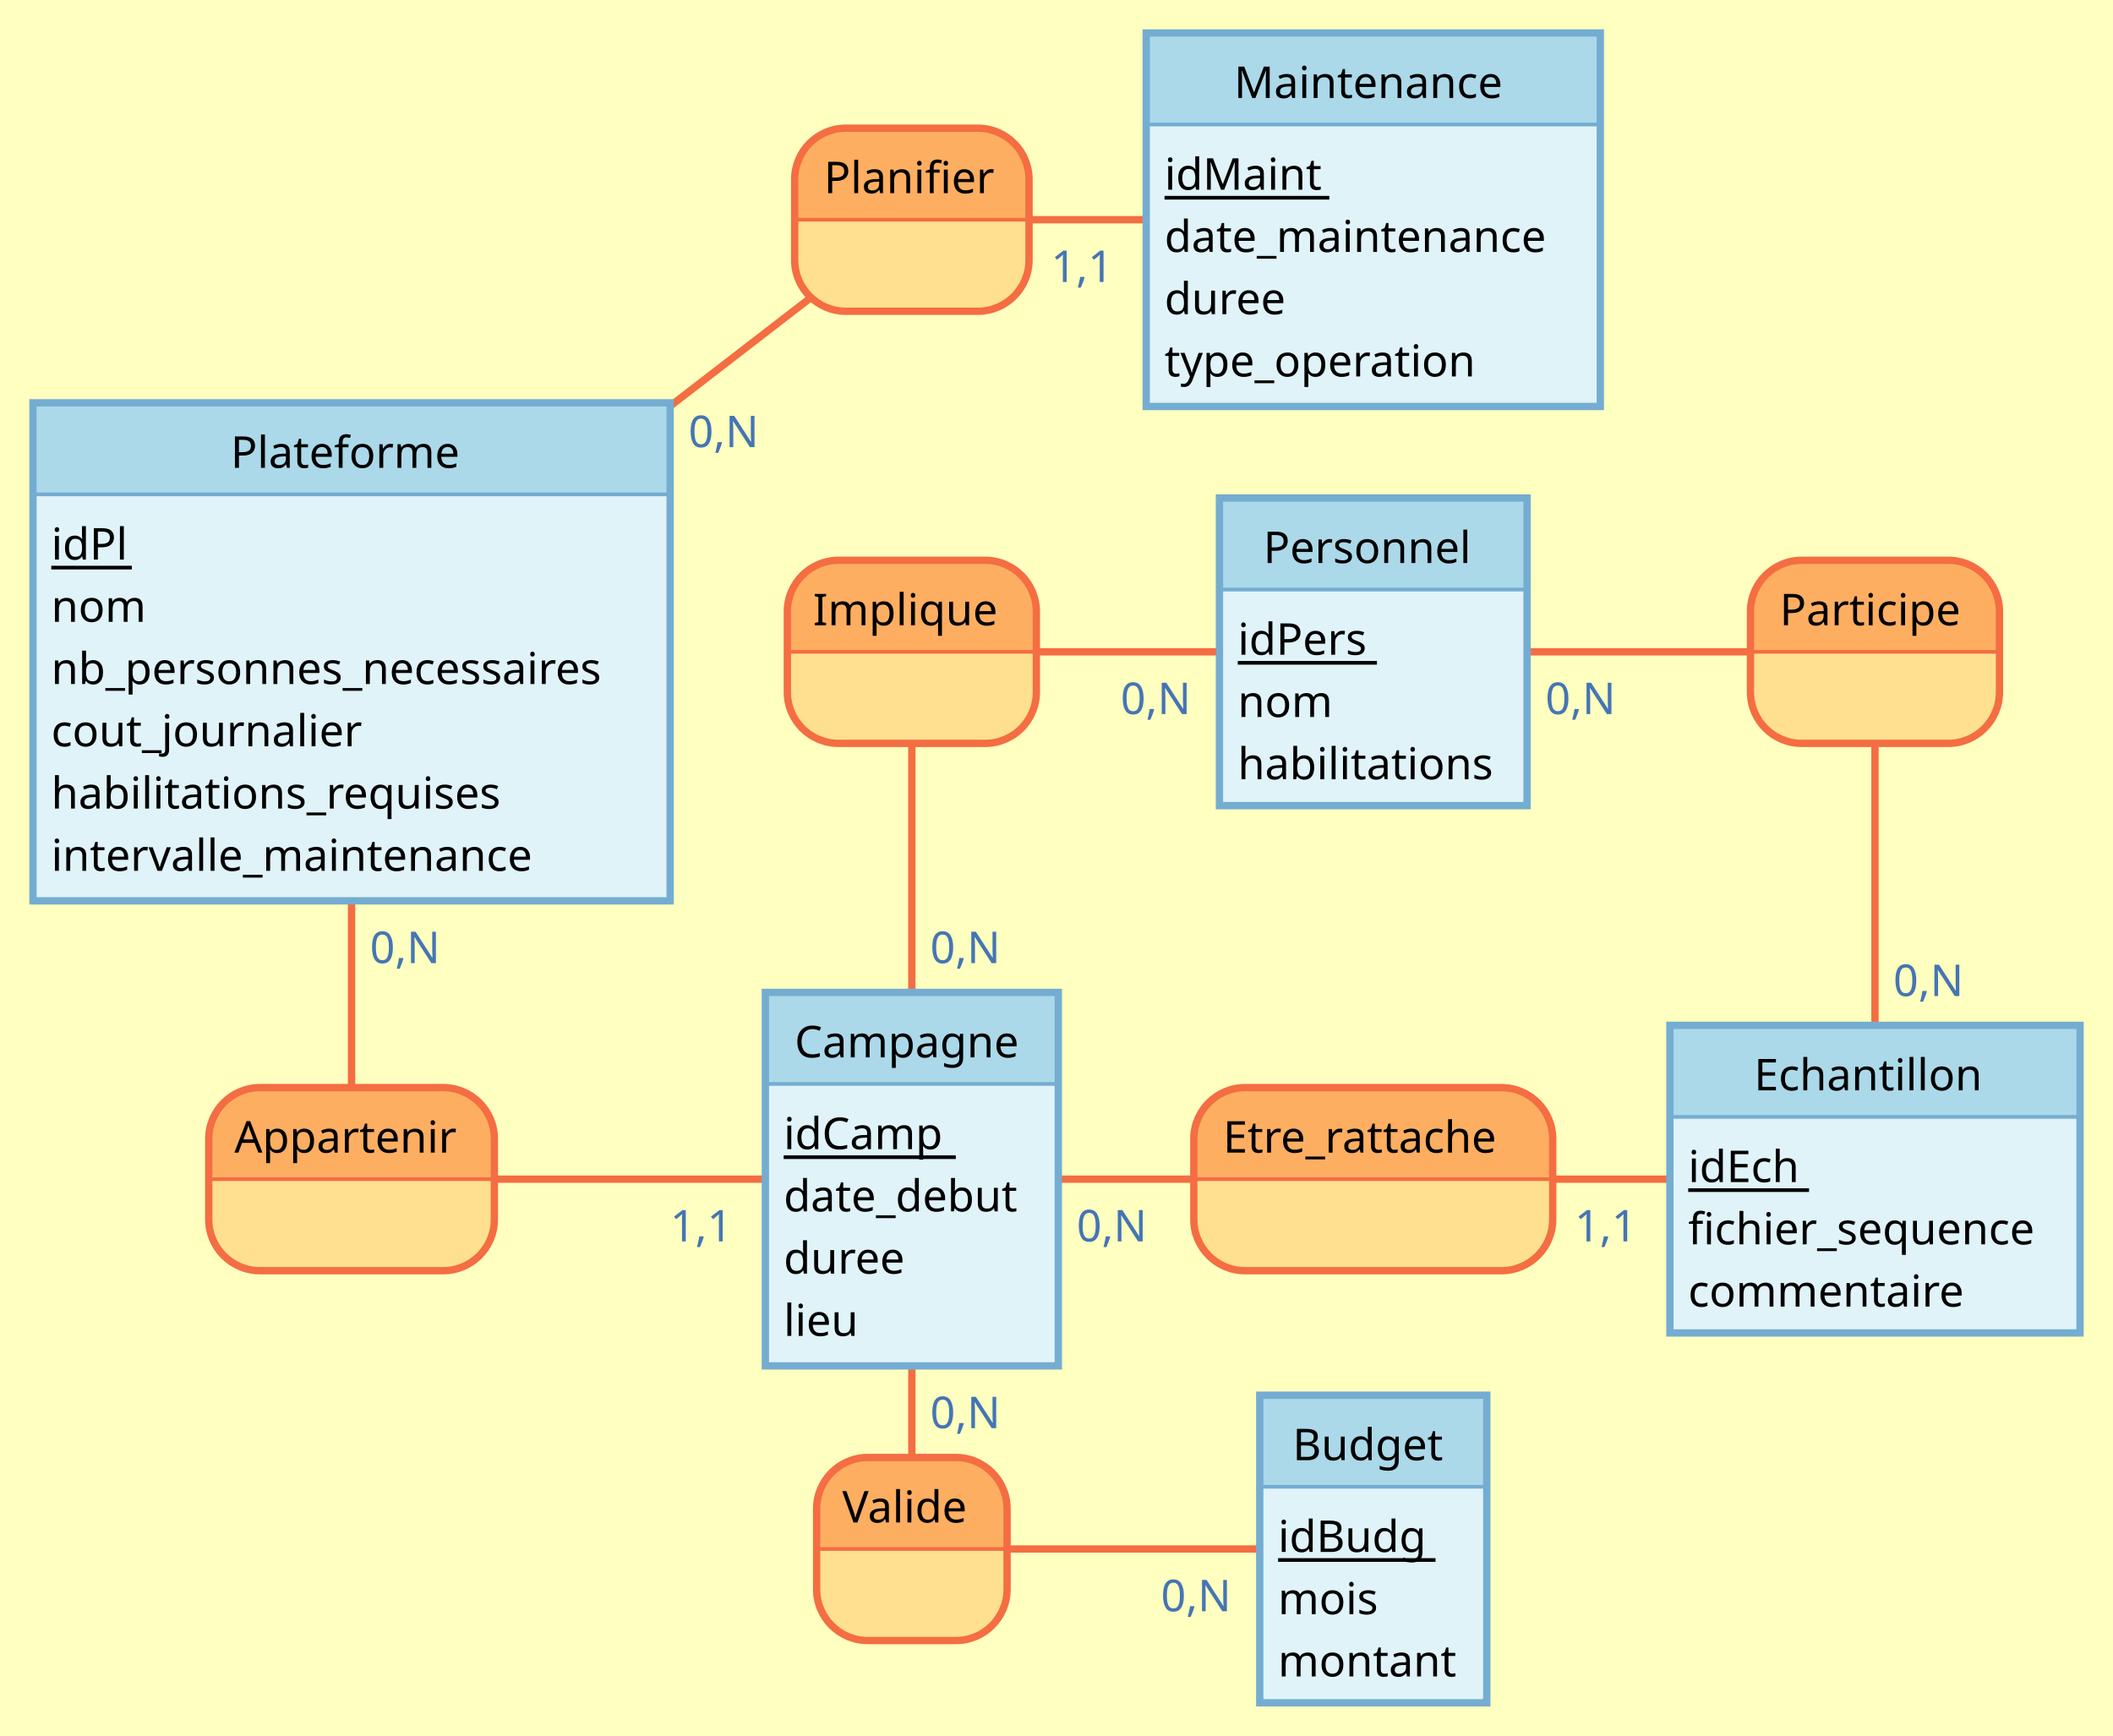
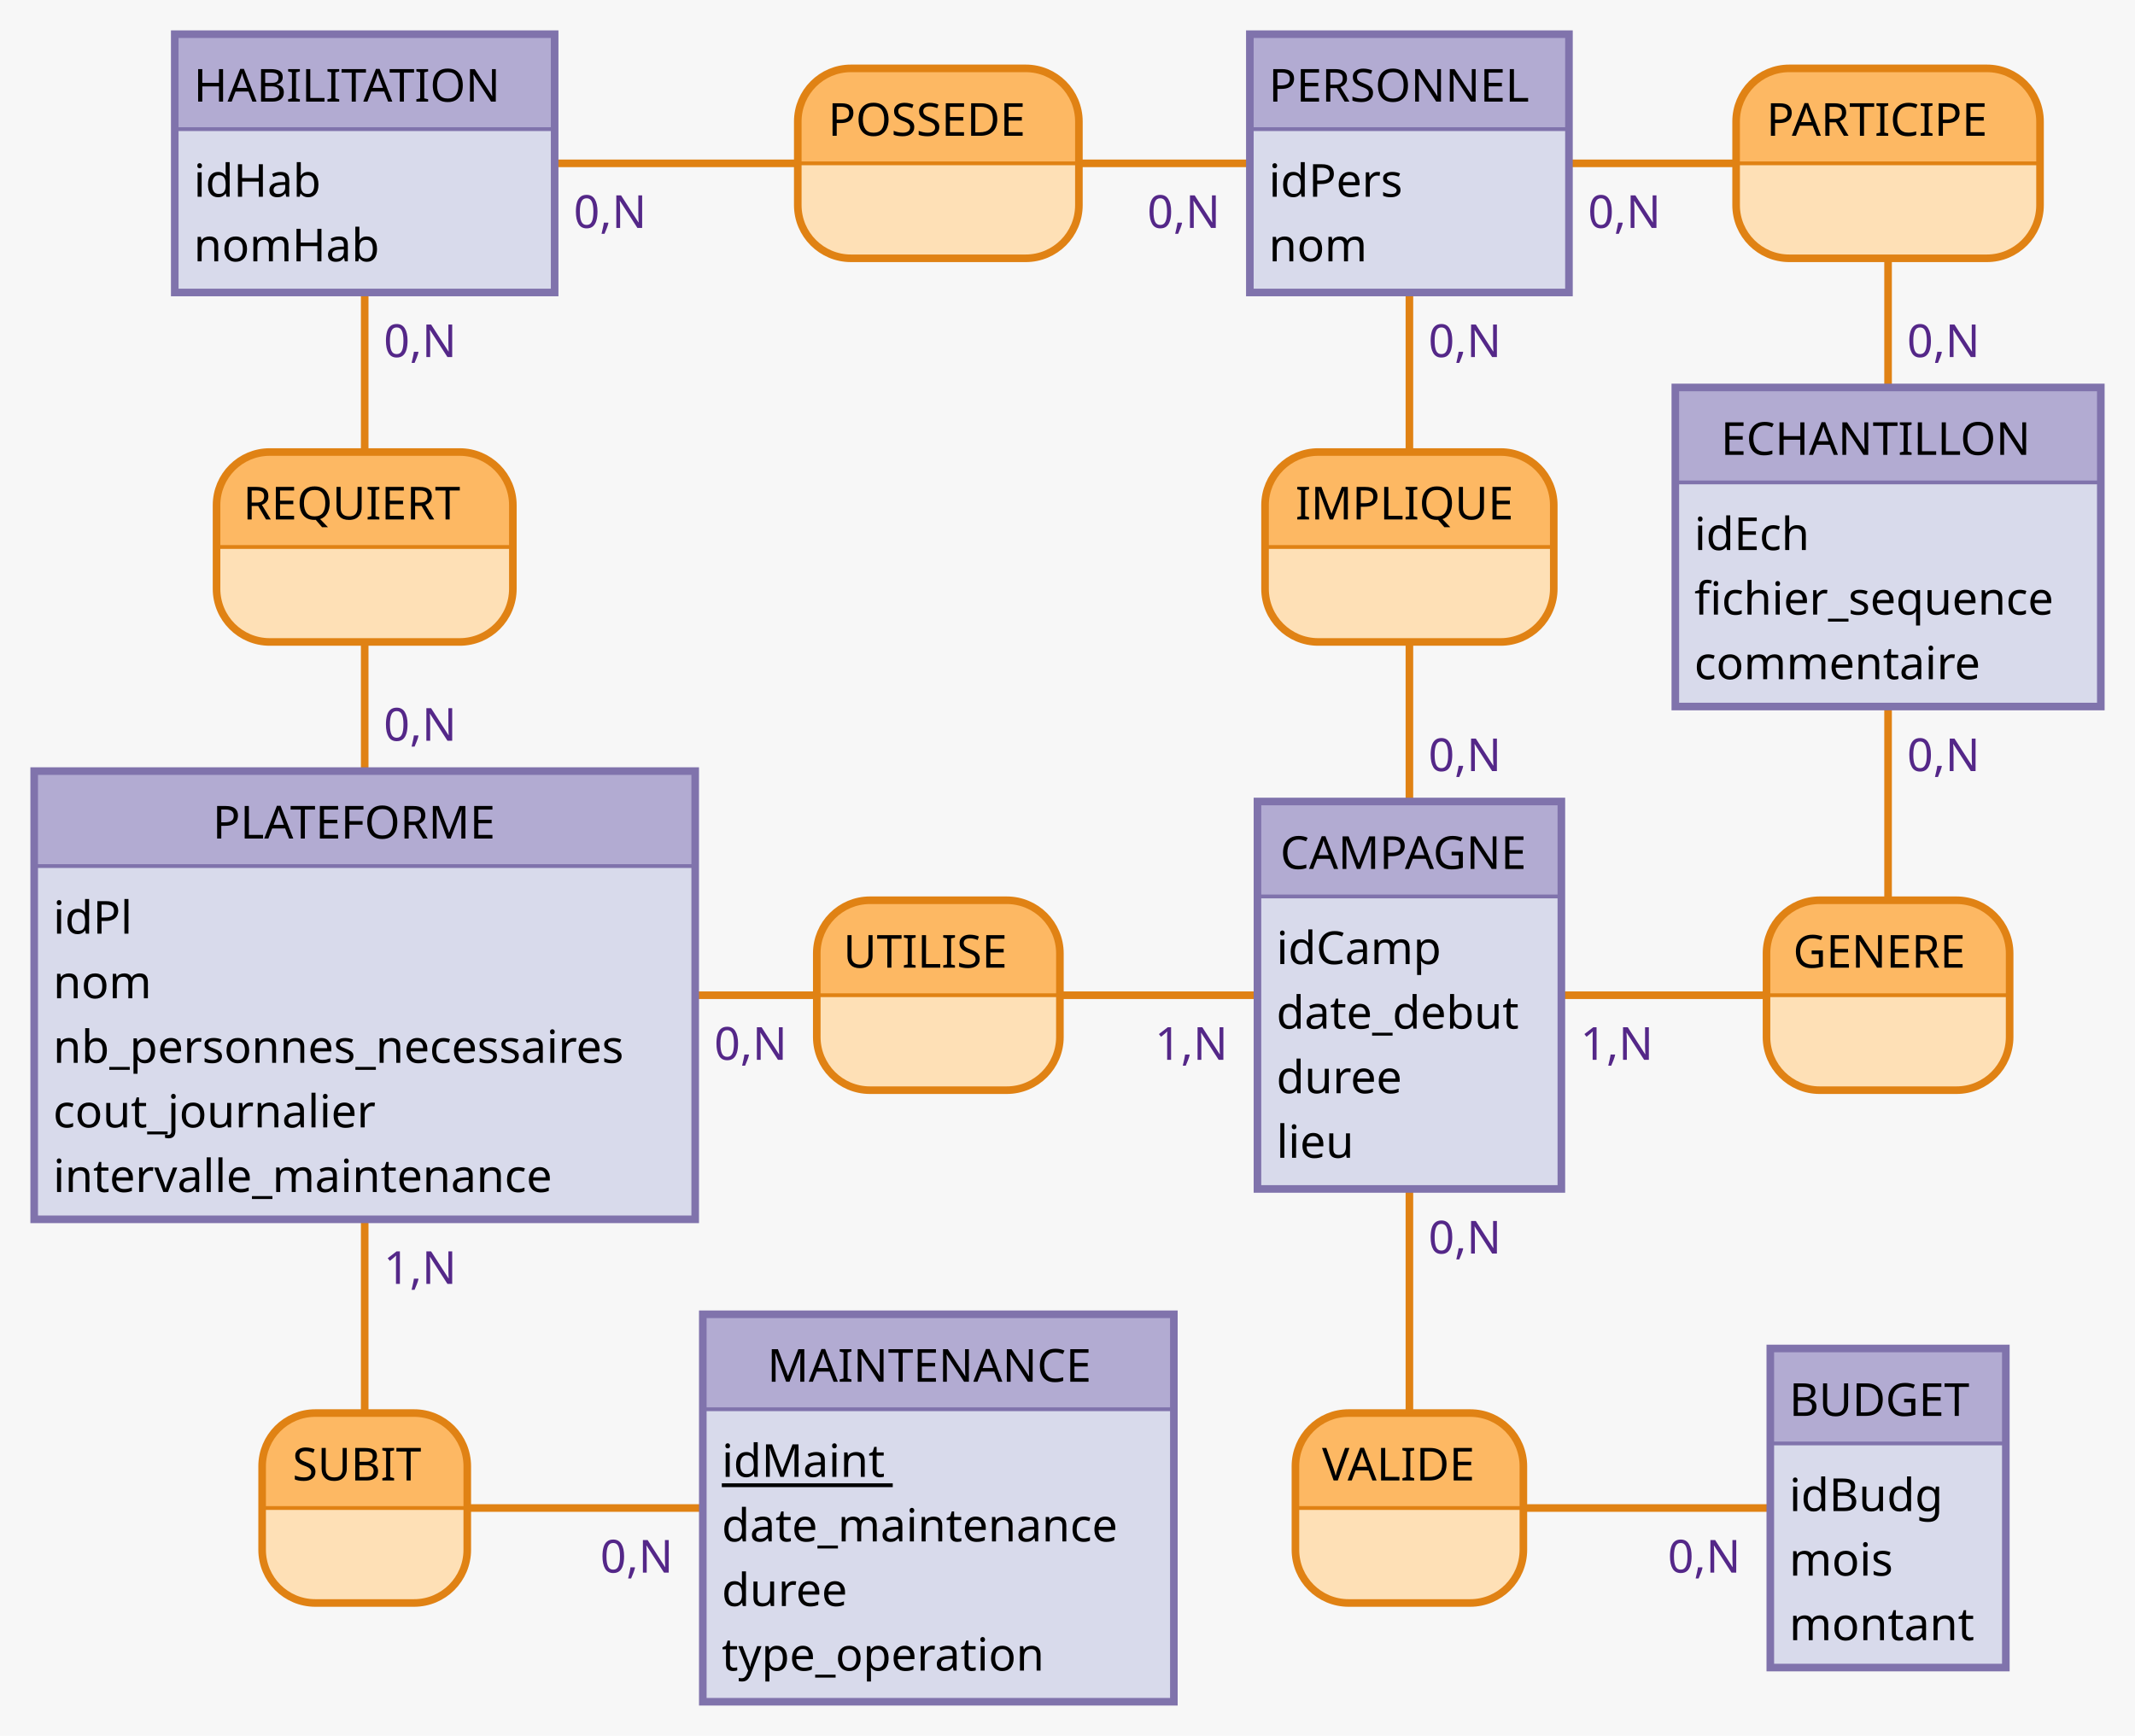
- <svg xmlns="http://www.w3.org/2000/svg" width="577" height="474" viewBox="0 0 577 474">
-   <rect x="0" y="0" width="577" height="474" fill="#ffffbf" stroke="none" stroke-width="0" />
+ <svg xmlns="http://www.w3.org/2000/svg" width="562" height="457" viewBox="0 0 562 457">
+   <rect x="0" y="0" width="562" height="457" fill="#f7f7f7" stroke="none" stroke-width="0" />
  <g>
-     <line x1="96" y1="178" x2="249" y2="60" stroke="#f46d43" stroke-width="2" />
-     <line x1="375" y1="60" x2="249" y2="60" stroke="#f46d43" stroke-width="2" />
+     <line x1="371" y1="43" x2="247" y2="43" stroke="#e08214" stroke-width="2" />
+     <line x1="96" y1="43" x2="247" y2="43" stroke="#e08214" stroke-width="2" />
    <g>
-       <path d="M267 35 a14 14 90 0 1 14 14 V60 h-64 V49 a14 14 90 0 1 14 -14" fill="#fdae61" stroke="#fdae61" stroke-width="0" />
-       <path d="M281 60 v11 a14 14 90 0 1 -14 14 H231 a14 14 90 0 1 -14 -14 V60 H64" fill="#fee090" stroke="#fee090" stroke-width="0" />
-       <rect x="217" y="35" width="64" height="50" fill="none" rx="14" stroke="#f46d43" stroke-width="2" />
-       <line x1="217" y1="60" x2="281" y2="60" stroke="#f46d43" stroke-width="1" />
-       <text x="225" y="52.75" fill="#000000" font-family="Verdana" font-size="12">Planifier</text>
+       <path d="M270 18 a14 14 90 0 1 14 14 V43 h-74 V32 a14 14 90 0 1 14 -14" fill="#fdb863" stroke="#fdb863" stroke-width="0" />
+       <path d="M284 43 v11 a14 14 90 0 1 -14 14 H224 a14 14 90 0 1 -14 -14 V43 H74" fill="#fee0b6" stroke="#fee0b6" stroke-width="0" />
+       <rect x="210" y="18" width="74" height="50" fill="none" rx="14" stroke="#e08214" stroke-width="2" />
+       <line x1="210" y1="43" x2="284" y2="43" stroke="#e08214" stroke-width="1" />
+       <text x="218" y="35.75" fill="#000000" font-family="Verdana" font-size="12">POSSEDE</text>
    </g>
-     <text x="188" y="122.11" fill="#4575b4" font-family="Verdana" font-size="12">0,N</text>
-     <text x="287" y="77" fill="#4575b4" font-family="Verdana" font-size="12">1,1</text>
+     <text x="302" y="60" fill="#542788" font-family="Verdana" font-size="12">0,N</text>
+     <text x="151" y="60" fill="#542788" font-family="Verdana" font-size="12">0,N</text>
  </g>
  <g>
-     <line x1="249" y1="322" x2="249" y2="178" stroke="#f46d43" stroke-width="2" />
-     <line x1="375" y1="178" x2="249" y2="178" stroke="#f46d43" stroke-width="2" />
+     <line x1="497" y1="144" x2="497" y2="43" stroke="#e08214" stroke-width="2" />
+     <line x1="371" y1="43" x2="497" y2="43" stroke="#e08214" stroke-width="2" />
    <g>
-       <path d="M269 153 a14 14 90 0 1 14 14 V178 h-68 V167 a14 14 90 0 1 14 -14" fill="#fdae61" stroke="#fdae61" stroke-width="0" />
-       <path d="M283 178 v11 a14 14 90 0 1 -14 14 H229 a14 14 90 0 1 -14 -14 V178 H68" fill="#fee090" stroke="#fee090" stroke-width="0" />
-       <rect x="215" y="153" width="68" height="50" fill="none" rx="14" stroke="#f46d43" stroke-width="2" />
-       <line x1="215" y1="178" x2="283" y2="178" stroke="#f46d43" stroke-width="1" />
-       <text x="222" y="170.75" fill="#000000" font-family="Verdana" font-size="12">Implique</text>
+       <path d="M523 18 a14 14 90 0 1 14 14 V43 h-80 V32 a14 14 90 0 1 14 -14" fill="#fdb863" stroke="#fdb863" stroke-width="0" />
+       <path d="M537 43 v11 a14 14 90 0 1 -14 14 H471 a14 14 90 0 1 -14 -14 V43 H80" fill="#fee0b6" stroke="#fee0b6" stroke-width="0" />
+       <rect x="457" y="18" width="80" height="50" fill="none" rx="14" stroke="#e08214" stroke-width="2" />
+       <line x1="457" y1="43" x2="537" y2="43" stroke="#e08214" stroke-width="1" />
+       <text x="465" y="35.75" fill="#000000" font-family="Verdana" font-size="12">PARTICIPE</text>
    </g>
-     <text x="254" y="263" fill="#4575b4" font-family="Verdana" font-size="12">0,N</text>
-     <text x="306" y="195" fill="#4575b4" font-family="Verdana" font-size="12">0,N</text>
+     <text x="502" y="94" fill="#542788" font-family="Verdana" font-size="12">0,N</text>
+     <text x="418" y="60" fill="#542788" font-family="Verdana" font-size="12">0,N</text>
  </g>
  <g>
-     <line x1="512" y1="322" x2="512" y2="178" stroke="#f46d43" stroke-width="2" />
-     <line x1="375" y1="178" x2="512" y2="178" stroke="#f46d43" stroke-width="2" />
+     <line x1="96" y1="262" x2="96" y2="144" stroke="#e08214" stroke-width="2" />
+     <line x1="96" y1="43" x2="96" y2="144" stroke="#e08214" stroke-width="2" />
    <g>
-       <path d="M532 153 a14 14 90 0 1 14 14 V178 h-68 V167 a14 14 90 0 1 14 -14" fill="#fdae61" stroke="#fdae61" stroke-width="0" />
-       <path d="M546 178 v11 a14 14 90 0 1 -14 14 H492 a14 14 90 0 1 -14 -14 V178 H68" fill="#fee090" stroke="#fee090" stroke-width="0" />
-       <rect x="478" y="153" width="68" height="50" fill="none" rx="14" stroke="#f46d43" stroke-width="2" />
-       <line x1="478" y1="178" x2="546" y2="178" stroke="#f46d43" stroke-width="1" />
-       <text x="486" y="170.75" fill="#000000" font-family="Verdana" font-size="12">Participe</text>
+       <path d="M121 119 a14 14 90 0 1 14 14 V144 h-78 V133 a14 14 90 0 1 14 -14" fill="#fdb863" stroke="#fdb863" stroke-width="0" />
+       <path d="M135 144 v11 a14 14 90 0 1 -14 14 H71 a14 14 90 0 1 -14 -14 V144 H78" fill="#fee0b6" stroke="#fee0b6" stroke-width="0" />
+       <rect x="57" y="119" width="78" height="50" fill="none" rx="14" stroke="#e08214" stroke-width="2" />
+       <line x1="57" y1="144" x2="135" y2="144" stroke="#e08214" stroke-width="1" />
+       <text x="64" y="136.75" fill="#000000" font-family="Verdana" font-size="12">REQUIERT</text>
    </g>
-     <text x="517" y="272" fill="#4575b4" font-family="Verdana" font-size="12">0,N</text>
-     <text x="422" y="195" fill="#4575b4" font-family="Verdana" font-size="12">0,N</text>
+     <text x="101" y="195" fill="#542788" font-family="Verdana" font-size="12">0,N</text>
+     <text x="101" y="94" fill="#542788" font-family="Verdana" font-size="12">0,N</text>
  </g>
  <g>
-     <line x1="96" y1="178" x2="96" y2="322" stroke="#f46d43" stroke-width="2" />
-     <line x1="249" y1="322" x2="96" y2="322" stroke="#f46d43" stroke-width="2" />
+     <line x1="371" y1="262" x2="371" y2="144" stroke="#e08214" stroke-width="2" />
+     <line x1="371" y1="43" x2="371" y2="144" stroke="#e08214" stroke-width="2" />
    <g>
-       <path d="M121 297 a14 14 90 0 1 14 14 V322 h-78 V311 a14 14 90 0 1 14 -14" fill="#fdae61" stroke="#fdae61" stroke-width="0" />
-       <path d="M135 322 v11 a14 14 90 0 1 -14 14 H71 a14 14 90 0 1 -14 -14 V322 H78" fill="#fee090" stroke="#fee090" stroke-width="0" />
-       <rect x="57" y="297" width="78" height="50" fill="none" rx="14" stroke="#f46d43" stroke-width="2" />
-       <line x1="57" y1="322" x2="135" y2="322" stroke="#f46d43" stroke-width="1" />
-       <text x="64" y="314.75" fill="#000000" font-family="Verdana" font-size="12">Appartenir</text>
+       <path d="M395 119 a14 14 90 0 1 14 14 V144 h-76 V133 a14 14 90 0 1 14 -14" fill="#fdb863" stroke="#fdb863" stroke-width="0" />
+       <path d="M409 144 v11 a14 14 90 0 1 -14 14 H347 a14 14 90 0 1 -14 -14 V144 H76" fill="#fee0b6" stroke="#fee0b6" stroke-width="0" />
+       <rect x="333" y="119" width="76" height="50" fill="none" rx="14" stroke="#e08214" stroke-width="2" />
+       <line x1="333" y1="144" x2="409" y2="144" stroke="#e08214" stroke-width="1" />
+       <text x="341" y="136.75" fill="#000000" font-family="Verdana" font-size="12">IMPLIQUE</text>
    </g>
-     <text x="101" y="263" fill="#4575b4" font-family="Verdana" font-size="12">0,N</text>
-     <text x="183" y="339" fill="#4575b4" font-family="Verdana" font-size="12">1,1</text>
+     <text x="376" y="203" fill="#542788" font-family="Verdana" font-size="12">0,N</text>
+     <text x="376" y="94" fill="#542788" font-family="Verdana" font-size="12">0,N</text>
  </g>
  <g>
-     <line x1="249" y1="322" x2="375" y2="322" stroke="#f46d43" stroke-width="2" />
-     <line x1="512" y1="322" x2="375" y2="322" stroke="#f46d43" stroke-width="2" />
+     <line x1="371" y1="262" x2="247" y2="262" stroke="#e08214" stroke-width="2" />
+     <line x1="96" y1="262" x2="247" y2="262" stroke="#e08214" stroke-width="2" />
    <g>
-       <path d="M410 297 a14 14 90 0 1 14 14 V322 h-98 V311 a14 14 90 0 1 14 -14" fill="#fdae61" stroke="#fdae61" stroke-width="0" />
-       <path d="M424 322 v11 a14 14 90 0 1 -14 14 H340 a14 14 90 0 1 -14 -14 V322 H98" fill="#fee090" stroke="#fee090" stroke-width="0" />
-       <rect x="326" y="297" width="98" height="50" fill="none" rx="14" stroke="#f46d43" stroke-width="2" />
-       <line x1="326" y1="322" x2="424" y2="322" stroke="#f46d43" stroke-width="1" />
-       <text x="334" y="314.75" fill="#000000" font-family="Verdana" font-size="12">Etre_rattache</text>
+       <path d="M265 237 a14 14 90 0 1 14 14 V262 h-64 V251 a14 14 90 0 1 14 -14" fill="#fdb863" stroke="#fdb863" stroke-width="0" />
+       <path d="M279 262 v11 a14 14 90 0 1 -14 14 H229 a14 14 90 0 1 -14 -14 V262 H64" fill="#fee0b6" stroke="#fee0b6" stroke-width="0" />
+       <rect x="215" y="237" width="64" height="50" fill="none" rx="14" stroke="#e08214" stroke-width="2" />
+       <line x1="215" y1="262" x2="279" y2="262" stroke="#e08214" stroke-width="1" />
+       <text x="222" y="254.75" fill="#000000" font-family="Verdana" font-size="12">UTILISE</text>
    </g>
-     <text x="294" y="339" fill="#4575b4" font-family="Verdana" font-size="12">0,N</text>
-     <text x="430" y="339" fill="#4575b4" font-family="Verdana" font-size="12">1,1</text>
+     <text x="304" y="279" fill="#542788" font-family="Verdana" font-size="12">1,N</text>
+     <text x="188" y="279" fill="#542788" font-family="Verdana" font-size="12">0,N</text>
  </g>
  <g>
-     <line x1="375" y1="423" x2="249" y2="423" stroke="#f46d43" stroke-width="2" />
-     <line x1="249" y1="322" x2="249" y2="423" stroke="#f46d43" stroke-width="2" />
+     <line x1="371" y1="262" x2="497" y2="262" stroke="#e08214" stroke-width="2" />
+     <line x1="497" y1="144" x2="497" y2="262" stroke="#e08214" stroke-width="2" />
    <g>
-       <path d="M261 398 a14 14 90 0 1 14 14 V423 h-52 V412 a14 14 90 0 1 14 -14" fill="#fdae61" stroke="#fdae61" stroke-width="0" />
-       <path d="M275 423 v11 a14 14 90 0 1 -14 14 H237 a14 14 90 0 1 -14 -14 V423 H52" fill="#fee090" stroke="#fee090" stroke-width="0" />
-       <rect x="223" y="398" width="52" height="50" fill="none" rx="14" stroke="#f46d43" stroke-width="2" />
-       <line x1="223" y1="423" x2="275" y2="423" stroke="#f46d43" stroke-width="1" />
-       <text x="230" y="415.75" fill="#000000" font-family="Verdana" font-size="12">Valide</text>
+       <path d="M515 237 a14 14 90 0 1 14 14 V262 h-64 V251 a14 14 90 0 1 14 -14" fill="#fdb863" stroke="#fdb863" stroke-width="0" />
+       <path d="M529 262 v11 a14 14 90 0 1 -14 14 H479 a14 14 90 0 1 -14 -14 V262 H64" fill="#fee0b6" stroke="#fee0b6" stroke-width="0" />
+       <rect x="465" y="237" width="64" height="50" fill="none" rx="14" stroke="#e08214" stroke-width="2" />
+       <line x1="465" y1="262" x2="529" y2="262" stroke="#e08214" stroke-width="1" />
+       <text x="472" y="254.75" fill="#000000" font-family="Verdana" font-size="12">GENERE</text>
    </g>
-     <text x="317" y="440" fill="#4575b4" font-family="Verdana" font-size="12">0,N</text>
-     <text x="254" y="390" fill="#4575b4" font-family="Verdana" font-size="12">0,N</text>
+     <text x="416" y="279" fill="#542788" font-family="Verdana" font-size="12">1,N</text>
+     <text x="502" y="203" fill="#542788" font-family="Verdana" font-size="12">0,N</text>
+   </g>
+   <g>
+     <line x1="96" y1="262" x2="96" y2="397" stroke="#e08214" stroke-width="2" />
+     <line x1="247" y1="397" x2="96" y2="397" stroke="#e08214" stroke-width="2" />
+     <g>
+       <path d="M109 372 a14 14 90 0 1 14 14 V397 h-54 V386 a14 14 90 0 1 14 -14" fill="#fdb863" stroke="#fdb863" stroke-width="0" />
+       <path d="M123 397 v11 a14 14 90 0 1 -14 14 H83 a14 14 90 0 1 -14 -14 V397 H54" fill="#fee0b6" stroke="#fee0b6" stroke-width="0" />
+       <rect x="69" y="372" width="54" height="50" fill="none" rx="14" stroke="#e08214" stroke-width="2" />
+       <line x1="69" y1="397" x2="123" y2="397" stroke="#e08214" stroke-width="1" />
+       <text x="77" y="389.75" fill="#000000" font-family="Verdana" font-size="12">SUBIT</text>
+     </g>
+     <text x="101" y="338" fill="#542788" font-family="Verdana" font-size="12">1,N</text>
+     <text x="158" y="414" fill="#542788" font-family="Verdana" font-size="12">0,N</text>
+   </g>
+   <g>
+     <line x1="371" y1="262" x2="371" y2="397" stroke="#e08214" stroke-width="2" />
+     <line x1="497" y1="397" x2="371" y2="397" stroke="#e08214" stroke-width="2" />
+     <g>
+       <path d="M387 372 a14 14 90 0 1 14 14 V397 h-60 V386 a14 14 90 0 1 14 -14" fill="#fdb863" stroke="#fdb863" stroke-width="0" />
+       <path d="M401 397 v11 a14 14 90 0 1 -14 14 H355 a14 14 90 0 1 -14 -14 V397 H60" fill="#fee0b6" stroke="#fee0b6" stroke-width="0" />
+       <rect x="341" y="372" width="60" height="50" fill="none" rx="14" stroke="#e08214" stroke-width="2" />
+       <line x1="341" y1="397" x2="401" y2="397" stroke="#e08214" stroke-width="1" />
+       <text x="348" y="389.75" fill="#000000" font-family="Verdana" font-size="12">VALIDE</text>
+     </g>
+     <text x="376" y="330" fill="#542788" font-family="Verdana" font-size="12">0,N</text>
+     <text x="439" y="414" fill="#542788" font-family="Verdana" font-size="12">0,N</text>
  </g>
  <g>
    <g>
-       <rect x="313" y="9" width="124" height="25" fill="#abd9e9" stroke="none" stroke-width="0" opacity="1" />
-       <rect x="313" y="34" width="124" height="77" fill="#e0f3f8" stroke="none" stroke-width="0" opacity="1" />
-       <rect x="313" y="9" width="124" height="102" fill="none" stroke="#74add1" stroke-width="2" opacity="1" />
-       <line x1="313" y1="34" x2="437" y2="34" stroke="#74add1" stroke-width="1" />
+       <rect x="46" y="9" width="100" height="25" fill="#b2abd2" stroke="none" stroke-width="0" opacity="1" />
+       <rect x="46" y="34" width="100" height="43" fill="#d8daeb" stroke="none" stroke-width="0" opacity="1" />
+       <rect x="46" y="9" width="100" height="68" fill="none" stroke="#8073ac" stroke-width="2" opacity="1" />
+       <line x1="46" y1="34" x2="146" y2="34" stroke="#8073ac" stroke-width="1" />
    </g>
-     <text x="337" y="26.75" fill="#000000" font-family="Verdana" font-size="12">Maintenance</text>
-     <text x="318" y="51.8" fill="#000000" font-family="Verdana" font-size="12">idMaint</text>
-     <line x1="318" y1="54" x2="363" y2="54" stroke="#000000" stroke-width="1" />
-     <text x="318" y="68.8" fill="#000000" font-family="Verdana" font-size="12">date_maintenance</text>
-     <text x="318" y="85.8" fill="#000000" font-family="Verdana" font-size="12">duree</text>
-     <text x="318" y="102.8" fill="#000000" font-family="Verdana" font-size="12">type_operation</text>
+     <text x="51" y="26.75" fill="#000000" font-family="Verdana" font-size="12">HABILITATION</text>
+     <text x="51" y="51.8" fill="#000000" font-family="Verdana" font-size="12">idHab</text>
+     <text x="51" y="68.8" fill="#000000" font-family="Verdana" font-size="12">nomHab</text>
  </g>
  <g>
    <g>
-       <rect x="9" y="110" width="174" height="25" fill="#abd9e9" stroke="none" stroke-width="0" opacity="1" />
-       <rect x="9" y="135" width="174" height="111" fill="#e0f3f8" stroke="none" stroke-width="0" opacity="1" />
-       <rect x="9" y="110" width="174" height="136" fill="none" stroke="#74add1" stroke-width="2" opacity="1" />
-       <line x1="9" y1="135" x2="183" y2="135" stroke="#74add1" stroke-width="1" />
+       <rect x="329" y="9" width="84" height="25" fill="#b2abd2" stroke="none" stroke-width="0" opacity="1" />
+       <rect x="329" y="34" width="84" height="43" fill="#d8daeb" stroke="none" stroke-width="0" opacity="1" />
+       <rect x="329" y="9" width="84" height="68" fill="none" stroke="#8073ac" stroke-width="2" opacity="1" />
+       <line x1="329" y1="34" x2="413" y2="34" stroke="#8073ac" stroke-width="1" />
    </g>
-     <text x="63" y="127.75" fill="#000000" font-family="Verdana" font-size="12">Plateforme</text>
-     <text x="14" y="152.8" fill="#000000" font-family="Verdana" font-size="12">idPl</text>
-     <line x1="14" y1="155" x2="36" y2="155" stroke="#000000" stroke-width="1" />
-     <text x="14" y="169.8" fill="#000000" font-family="Verdana" font-size="12">nom</text>
-     <text x="14" y="186.8" fill="#000000" font-family="Verdana" font-size="12">nb_personnes_necessaires</text>
-     <text x="14" y="203.8" fill="#000000" font-family="Verdana" font-size="12">cout_journalier</text>
-     <text x="14" y="220.8" fill="#000000" font-family="Verdana" font-size="12">habilitations_requises</text>
-     <text x="14" y="237.8" fill="#000000" font-family="Verdana" font-size="12">intervalle_maintenance</text>
+     <text x="334" y="26.75" fill="#000000" font-family="Verdana" font-size="12">PERSONNEL</text>
+     <text x="334" y="51.8" fill="#000000" font-family="Verdana" font-size="12">idPers</text>
+     <text x="334" y="68.8" fill="#000000" font-family="Verdana" font-size="12">nom</text>
  </g>
  <g>
    <g>
-       <rect x="333" y="136" width="84" height="25" fill="#abd9e9" stroke="none" stroke-width="0" opacity="1" />
-       <rect x="333" y="161" width="84" height="59" fill="#e0f3f8" stroke="none" stroke-width="0" opacity="1" />
-       <rect x="333" y="136" width="84" height="84" fill="none" stroke="#74add1" stroke-width="2" opacity="1" />
-       <line x1="333" y1="161" x2="417" y2="161" stroke="#74add1" stroke-width="1" />
+       <rect x="441" y="102" width="112" height="25" fill="#b2abd2" stroke="none" stroke-width="0" opacity="1" />
+       <rect x="441" y="127" width="112" height="59" fill="#d8daeb" stroke="none" stroke-width="0" opacity="1" />
+       <rect x="441" y="102" width="112" height="84" fill="none" stroke="#8073ac" stroke-width="2" opacity="1" />
+       <line x1="441" y1="127" x2="553" y2="127" stroke="#8073ac" stroke-width="1" />
    </g>
-     <text x="345" y="153.75" fill="#000000" font-family="Verdana" font-size="12">Personnel</text>
-     <text x="338" y="178.8" fill="#000000" font-family="Verdana" font-size="12">idPers</text>
-     <line x1="338" y1="181" x2="376" y2="181" stroke="#000000" stroke-width="1" />
-     <text x="338" y="195.8" fill="#000000" font-family="Verdana" font-size="12">nom</text>
-     <text x="338" y="212.8" fill="#000000" font-family="Verdana" font-size="12">habilitations</text>
+     <text x="453" y="119.75" fill="#000000" font-family="Verdana" font-size="12">ECHANTILLON</text>
+     <text x="446" y="144.8" fill="#000000" font-family="Verdana" font-size="12">idEch</text>
+     <text x="446" y="161.8" fill="#000000" font-family="Verdana" font-size="12">fichier_sequence</text>
+     <text x="446" y="178.8" fill="#000000" font-family="Verdana" font-size="12">commentaire</text>
  </g>
  <g>
    <g>
-       <rect x="209" y="271" width="80" height="25" fill="#abd9e9" stroke="none" stroke-width="0" opacity="1" />
-       <rect x="209" y="296" width="80" height="77" fill="#e0f3f8" stroke="none" stroke-width="0" opacity="1" />
-       <rect x="209" y="271" width="80" height="102" fill="none" stroke="#74add1" stroke-width="2" opacity="1" />
-       <line x1="209" y1="296" x2="289" y2="296" stroke="#74add1" stroke-width="1" />
+       <rect x="9" y="203" width="174" height="25" fill="#b2abd2" stroke="none" stroke-width="0" opacity="1" />
+       <rect x="9" y="228" width="174" height="93" fill="#d8daeb" stroke="none" stroke-width="0" opacity="1" />
+       <rect x="9" y="203" width="174" height="118" fill="none" stroke="#8073ac" stroke-width="2" opacity="1" />
+       <line x1="9" y1="228" x2="183" y2="228" stroke="#8073ac" stroke-width="1" />
    </g>
-     <text x="217" y="288.75" fill="#000000" font-family="Verdana" font-size="12">Campagne</text>
-     <text x="214" y="313.8" fill="#000000" font-family="Verdana" font-size="12">idCamp</text>
-     <line x1="214" y1="316" x2="261" y2="316" stroke="#000000" stroke-width="1" />
-     <text x="214" y="330.8" fill="#000000" font-family="Verdana" font-size="12">date_debut</text>
-     <text x="214" y="347.8" fill="#000000" font-family="Verdana" font-size="12">duree</text>
-     <text x="214" y="364.8" fill="#000000" font-family="Verdana" font-size="12">lieu</text>
+     <text x="56" y="220.75" fill="#000000" font-family="Verdana" font-size="12">PLATEFORME</text>
+     <text x="14" y="245.8" fill="#000000" font-family="Verdana" font-size="12">idPl</text>
+     <text x="14" y="262.8" fill="#000000" font-family="Verdana" font-size="12">nom</text>
+     <text x="14" y="279.8" fill="#000000" font-family="Verdana" font-size="12">nb_personnes_necessaires</text>
+     <text x="14" y="296.8" fill="#000000" font-family="Verdana" font-size="12">cout_journalier</text>
+     <text x="14" y="313.8" fill="#000000" font-family="Verdana" font-size="12">intervalle_maintenance</text>
  </g>
  <g>
    <g>
-       <rect x="456" y="280" width="112" height="25" fill="#abd9e9" stroke="none" stroke-width="0" opacity="1" />
-       <rect x="456" y="305" width="112" height="59" fill="#e0f3f8" stroke="none" stroke-width="0" opacity="1" />
-       <rect x="456" y="280" width="112" height="84" fill="none" stroke="#74add1" stroke-width="2" opacity="1" />
-       <line x1="456" y1="305" x2="568" y2="305" stroke="#74add1" stroke-width="1" />
+       <rect x="331" y="211" width="80" height="25" fill="#b2abd2" stroke="none" stroke-width="0" opacity="1" />
+       <rect x="331" y="236" width="80" height="77" fill="#d8daeb" stroke="none" stroke-width="0" opacity="1" />
+       <rect x="331" y="211" width="80" height="102" fill="none" stroke="#8073ac" stroke-width="2" opacity="1" />
+       <line x1="331" y1="236" x2="411" y2="236" stroke="#8073ac" stroke-width="1" />
    </g>
-     <text x="479" y="297.75" fill="#000000" font-family="Verdana" font-size="12">Echantillon</text>
-     <text x="461" y="322.8" fill="#000000" font-family="Verdana" font-size="12">idEch</text>
-     <line x1="461" y1="325" x2="494" y2="325" stroke="#000000" stroke-width="1" />
-     <text x="461" y="339.8" fill="#000000" font-family="Verdana" font-size="12">fichier_sequence</text>
-     <text x="461" y="356.8" fill="#000000" font-family="Verdana" font-size="12">commentaire</text>
+     <text x="337" y="228.75" fill="#000000" font-family="Verdana" font-size="12">CAMPAGNE</text>
+     <text x="336" y="253.8" fill="#000000" font-family="Verdana" font-size="12">idCamp</text>
+     <text x="336" y="270.8" fill="#000000" font-family="Verdana" font-size="12">date_debut</text>
+     <text x="336" y="287.8" fill="#000000" font-family="Verdana" font-size="12">duree</text>
+     <text x="336" y="304.8" fill="#000000" font-family="Verdana" font-size="12">lieu</text>
  </g>
  <g>
    <g>
-       <rect x="344" y="381" width="62" height="25" fill="#abd9e9" stroke="none" stroke-width="0" opacity="1" />
-       <rect x="344" y="406" width="62" height="59" fill="#e0f3f8" stroke="none" stroke-width="0" opacity="1" />
-       <rect x="344" y="381" width="62" height="84" fill="none" stroke="#74add1" stroke-width="2" opacity="1" />
-       <line x1="344" y1="406" x2="406" y2="406" stroke="#74add1" stroke-width="1" />
+       <rect x="185" y="346" width="124" height="25" fill="#b2abd2" stroke="none" stroke-width="0" opacity="1" />
+       <rect x="185" y="371" width="124" height="77" fill="#d8daeb" stroke="none" stroke-width="0" opacity="1" />
+       <rect x="185" y="346" width="124" height="102" fill="none" stroke="#8073ac" stroke-width="2" opacity="1" />
+       <line x1="185" y1="371" x2="309" y2="371" stroke="#8073ac" stroke-width="1" />
    </g>
-     <text x="353" y="398.75" fill="#000000" font-family="Verdana" font-size="12">Budget</text>
-     <text x="349" y="423.8" fill="#000000" font-family="Verdana" font-size="12">idBudg</text>
-     <line x1="349" y1="426" x2="392" y2="426" stroke="#000000" stroke-width="1" />
-     <text x="349" y="440.8" fill="#000000" font-family="Verdana" font-size="12">mois</text>
-     <text x="349" y="457.8" fill="#000000" font-family="Verdana" font-size="12">montant</text>
+     <text x="202" y="363.75" fill="#000000" font-family="Verdana" font-size="12">MAINTENANCE</text>
+     <text x="190" y="388.8" fill="#000000" font-family="Verdana" font-size="12">idMaint</text>
+     <line x1="190" y1="391" x2="235" y2="391" stroke="#000000" stroke-width="1" />
+     <text x="190" y="405.8" fill="#000000" font-family="Verdana" font-size="12">date_maintenance</text>
+     <text x="190" y="422.8" fill="#000000" font-family="Verdana" font-size="12">duree</text>
+     <text x="190" y="439.8" fill="#000000" font-family="Verdana" font-size="12">type_operation</text>
+   </g>
+   <g>
+     <g>
+       <rect x="466" y="355" width="62" height="25" fill="#b2abd2" stroke="none" stroke-width="0" opacity="1" />
+       <rect x="466" y="380" width="62" height="59" fill="#d8daeb" stroke="none" stroke-width="0" opacity="1" />
+       <rect x="466" y="355" width="62" height="84" fill="none" stroke="#8073ac" stroke-width="2" opacity="1" />
+       <line x1="466" y1="380" x2="528" y2="380" stroke="#8073ac" stroke-width="1" />
+     </g>
+     <text x="471" y="372.75" fill="#000000" font-family="Verdana" font-size="12">BUDGET</text>
+     <text x="471" y="397.8" fill="#000000" font-family="Verdana" font-size="12">idBudg</text>
+     <text x="471" y="414.8" fill="#000000" font-family="Verdana" font-size="12">mois</text>
+     <text x="471" y="431.8" fill="#000000" font-family="Verdana" font-size="12">montant</text>
  </g>
</svg>
